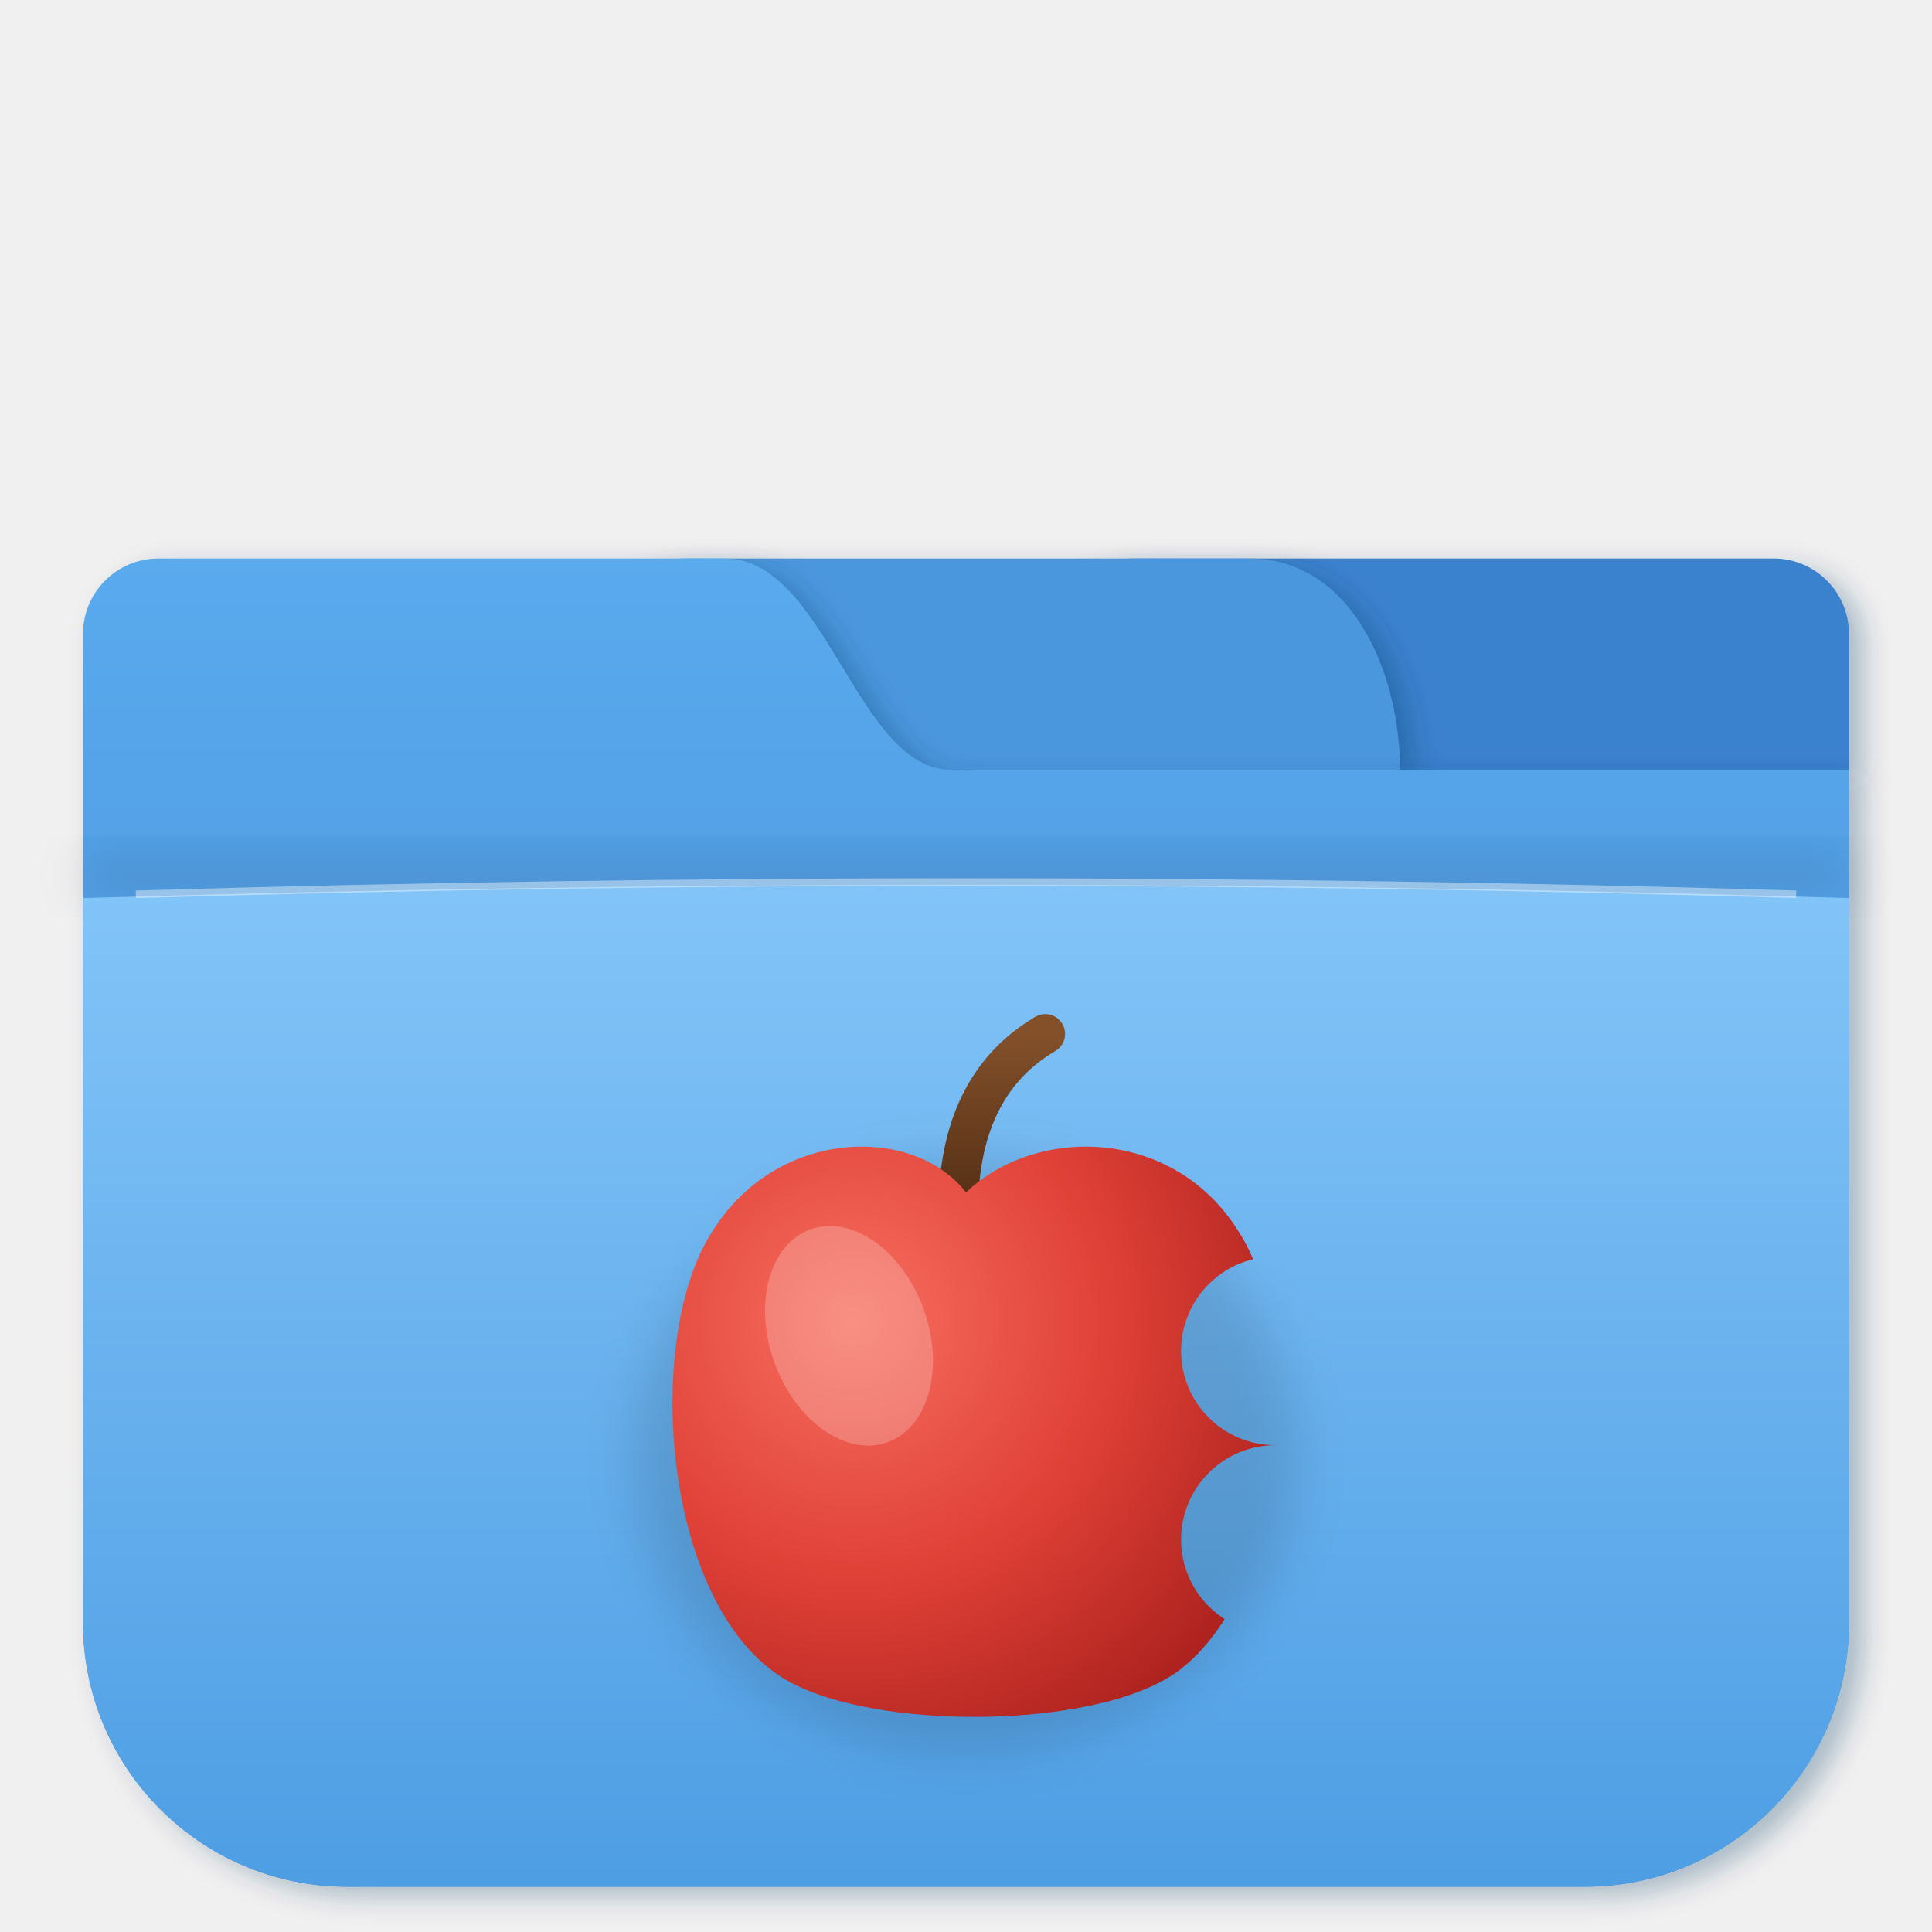
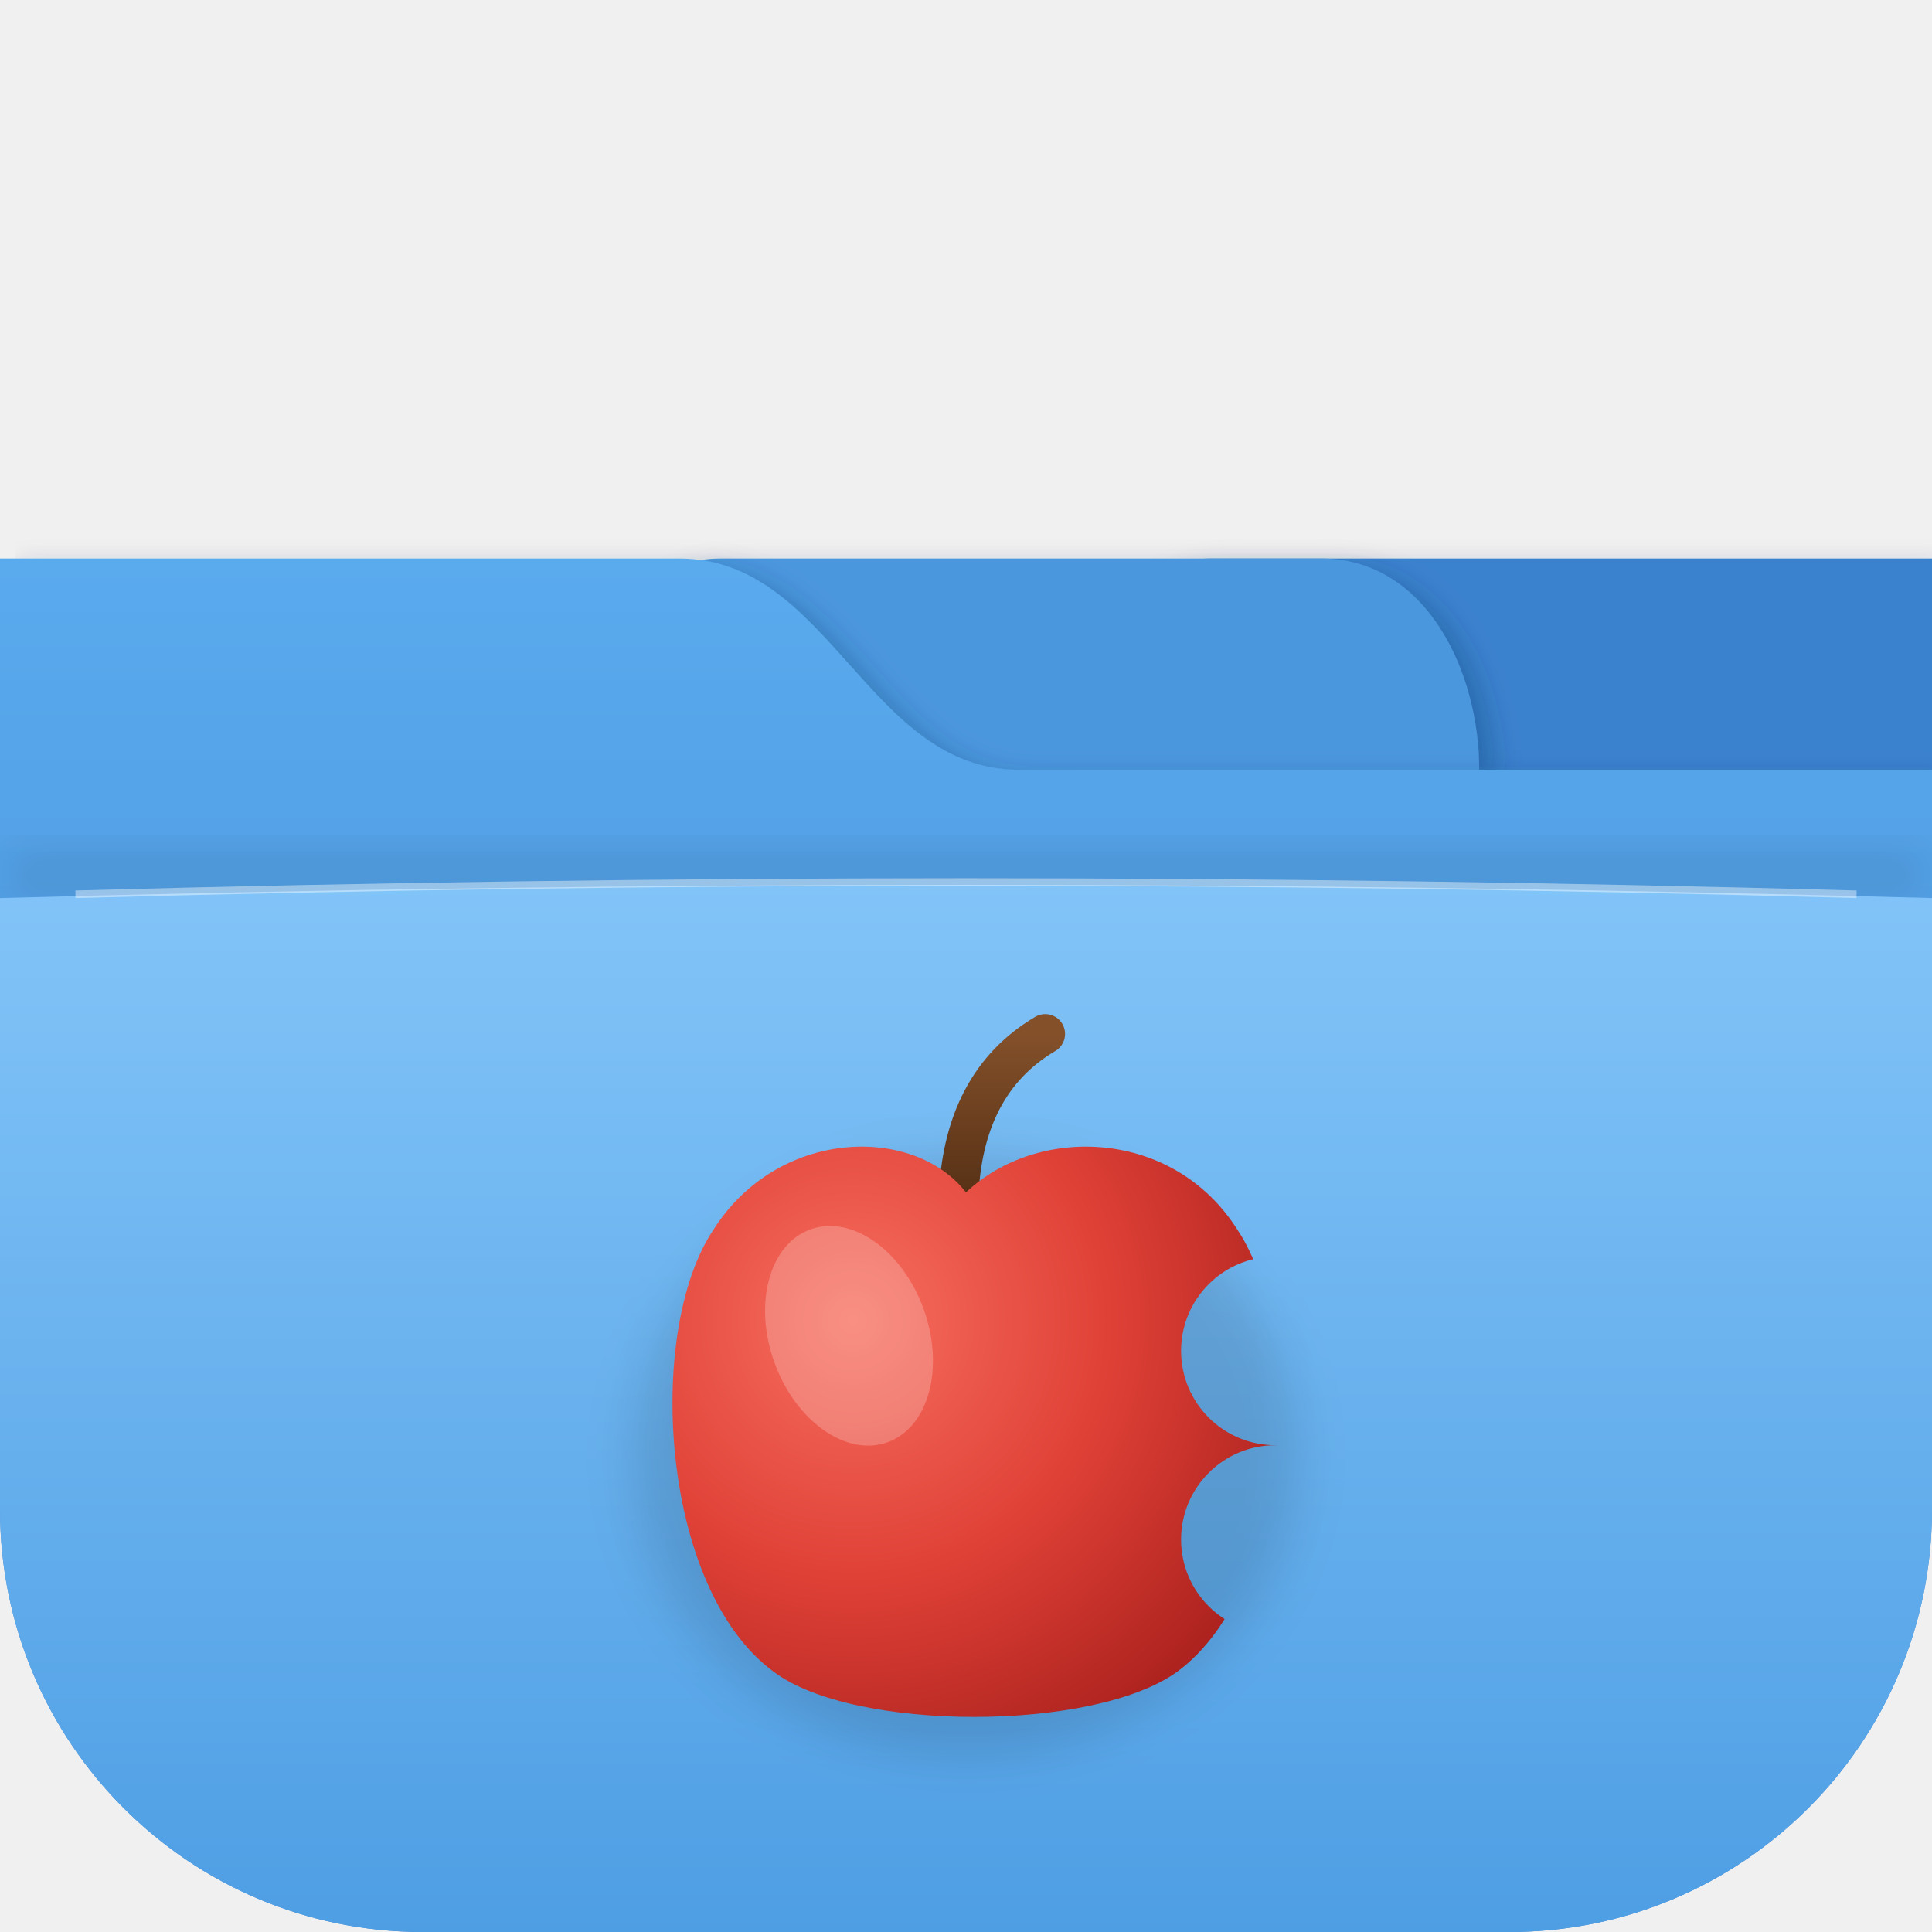
<svg xmlns="http://www.w3.org/2000/svg" width="1024" height="1024" viewBox="0 0 1024 1024">
  <defs>
+     <clipPath id="tile">
+       <rect x="0" y="0" width="1024" height="1024" rx="224" ry="224" />
+     </clipPath>
    <linearGradient id="back" x1="0" y1="0" x2="0" y2="1">
      <stop offset="0" stop-color="#5AAAEE" />
      <stop offset="1" stop-color="#3B82CE" />
    </linearGradient>
    <linearGradient id="pocket" x1="0" y1="0" x2="0" y2="1">
      <stop offset="0" stop-color="#82C4F8" />
      <stop offset="1" stop-color="#4E9EE4" />
    </linearGradient>
    <radialGradient id="apple" cx="452" cy="700" r="270" gradientUnits="userSpaceOnUse">
      <stop offset="0" stop-color="#F76F60" />
      <stop offset="0.5" stop-color="#E04137" />
      <stop offset="1" stop-color="#A61E1B" />
    </radialGradient>
    <linearGradient id="stem" x1="0" y1="0" x2="0" y2="1">
      <stop offset="0" stop-color="#83502A" />
      <stop offset="1" stop-color="#563015" />
    </linearGradient>
    <filter id="blur" x="-40%" y="-40%" width="180%" height="180%">
      <feGaussianBlur stdDeviation="13" />
    </filter>
    <filter id="tabsh" x="-40%" y="-40%" width="180%" height="180%">
      <feDropShadow dx="8" dy="5" stdDeviation="7" flood-color="#123863" flood-opacity="0.30" />
    </filter>
    <mask id="bites">
      <rect x="0" y="0" width="1024" height="1024" fill="white" />
      <circle cx="676" cy="716" r="50" fill="black" />
      <circle cx="676" cy="816" r="50" fill="black" />
    </mask>
  </defs>
-   <path d="M520 408 C520 356 548 296 602 296 H940 A40 40 0 0 1 980 336 V408 Z" fill="#3B82CE" filter="url(#tabsh)" />
-   <path d="M282 408 C282 356 310 296 364 296 H662 C716 296 742 356 742 408 Z" fill="#4C97DE" filter="url(#tabsh)" />
-   <path d="M84 296 H384 C438 296 454 408 504 408 H980 V860            A140 140 0 0 1 840 1000 H184 A140 140 0 0 1 44 860            V336 A40 40 0 0 1 84 296 Z" fill="url(#back)" filter="url(#tabsh)" />
-   <rect x="44" y="452" width="936" height="24" fill="#000000" opacity="0.10" filter="url(#blur)" />
-   <path d="M44 476 Q512 462 980 476 V860 A140 140 0 0 1 840 1000 H184 A140 140 0 0 1 44 860 Z" fill="url(#pocket)" />
-   <path d="M72 474 Q512 461 952 474" fill="none" stroke="#FFFFFF" stroke-opacity="0.42" stroke-width="4" />
-   <ellipse cx="512" cy="772" rx="176" ry="158" fill="#000000" opacity="0.12" filter="url(#blur)" />
-   <path d="M508 636 q2 -62 46 -88" fill="none" stroke="url(#stem)" stroke-width="21" stroke-linecap="round" />
-   <g mask="url(#bites)">
-     <path d="M512 632 C550 596 622 598 656 652 C692 706 684 842 624 886              C580 918 452 918 410 886 C350 842 342 706 378 652              C412 598 484 596 512 632 Z" fill="url(#apple)" />
+   <g clip-path="url(#tile)">
+     <path d="M560 408 C560 356 588 296 642 296 H1024 V408 Z" fill="#3B82CE" filter="url(#tabsh)" />
+     <path d="M300 408 C300 356 328 296 382 296 H700 C756 296 784 356 784 408 Z" fill="#4C97DE" filter="url(#tabsh)" />
+     <path d="M0 296 H360 C440 296 460 408 540 408 H1024 V1024 H0 Z" fill="url(#back)" filter="url(#tabsh)" />
+     <rect x="0" y="452" width="1024" height="24" fill="#000000" opacity="0.10" filter="url(#blur)" />
+     <path d="M0 476 Q512 462 1024 476 V1024 H0 Z" fill="url(#pocket)" />
+     <path d="M40 474 Q512 461 984 474" fill="none" stroke="#FFFFFF" stroke-opacity="0.42" stroke-width="4" />
+     <ellipse cx="512" cy="772" rx="176" ry="158" fill="#000000" opacity="0.12" filter="url(#blur)" />
+     <path d="M508 636 q2 -62 46 -88" fill="none" stroke="url(#stem)" stroke-width="21" stroke-linecap="round" />
+     <g mask="url(#bites)">
+       <path d="M512 632 C550 596 622 598 656 652 C692 706 684 842 624 886                C580 918 452 918 410 886 C350 842 342 706 378 652                C412 598 484 596 512 632 Z" fill="url(#apple)" />
+     </g>
+     <ellipse cx="450" cy="708" rx="42" ry="60" fill="#FFFFFF" opacity="0.22" transform="rotate(-20 450 708)" />
  </g>
-   <ellipse cx="450" cy="708" rx="42" ry="60" fill="#FFFFFF" opacity="0.22" transform="rotate(-20 450 708)" />
</svg>
